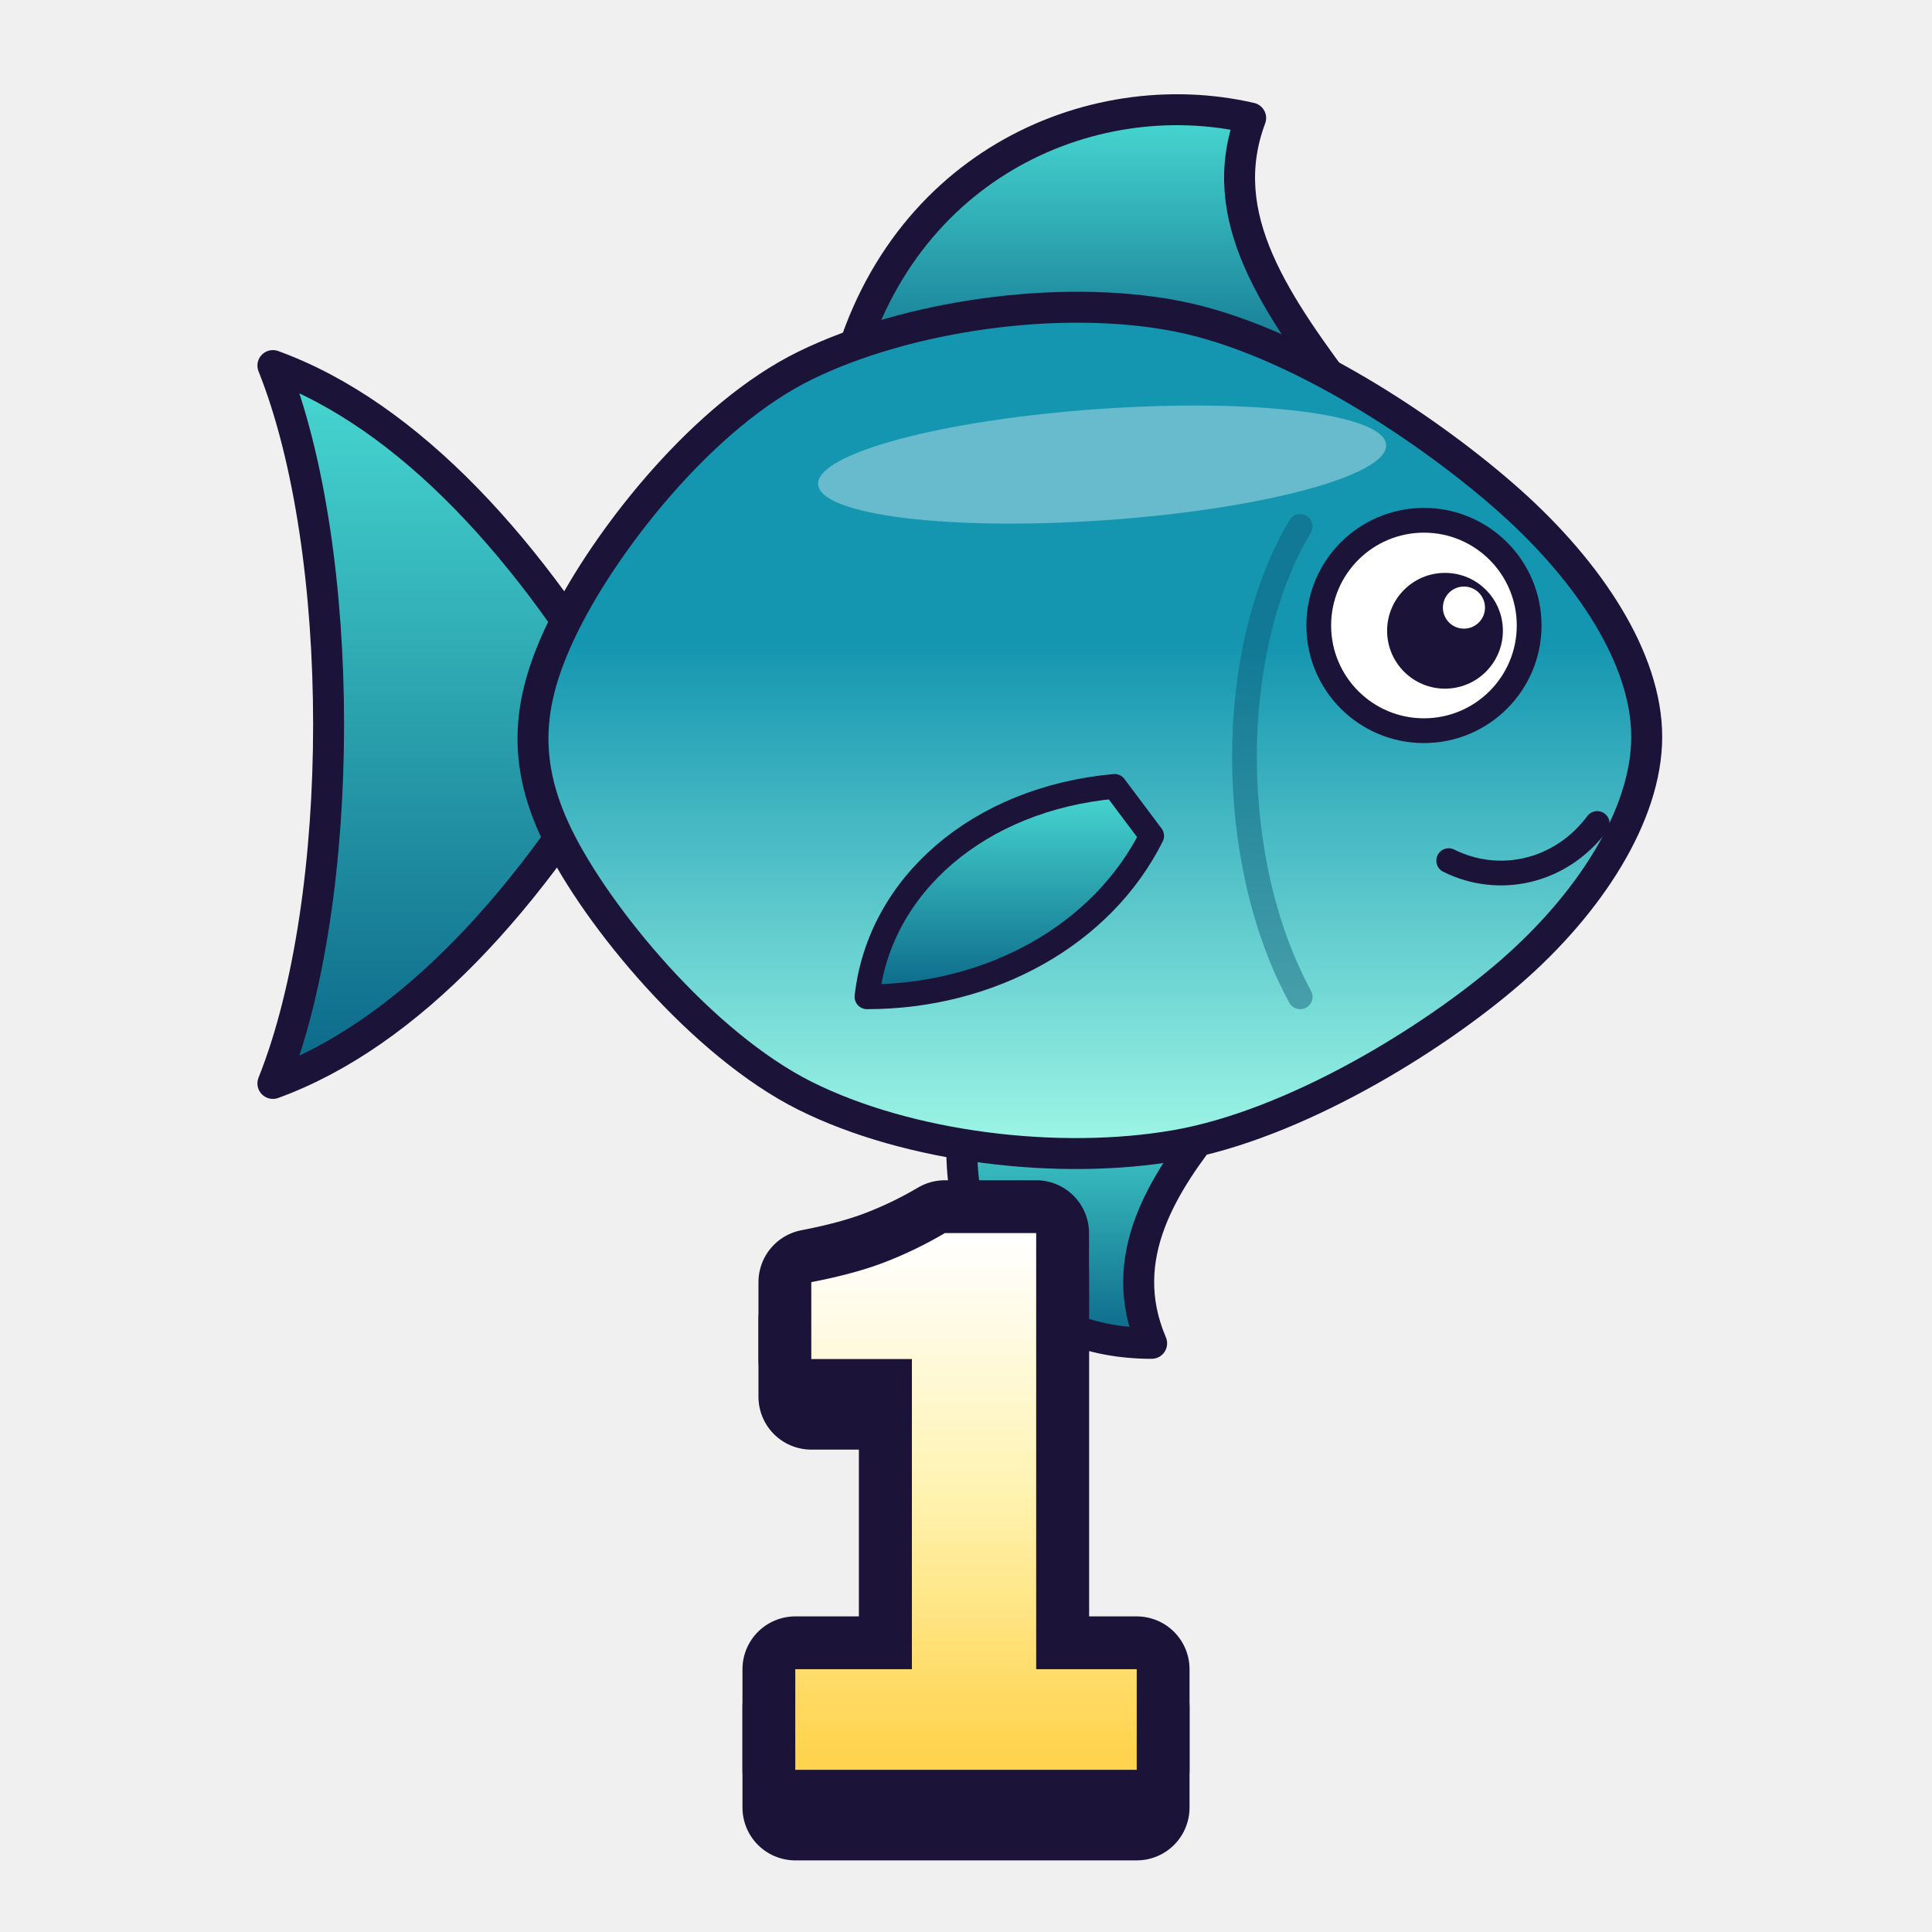
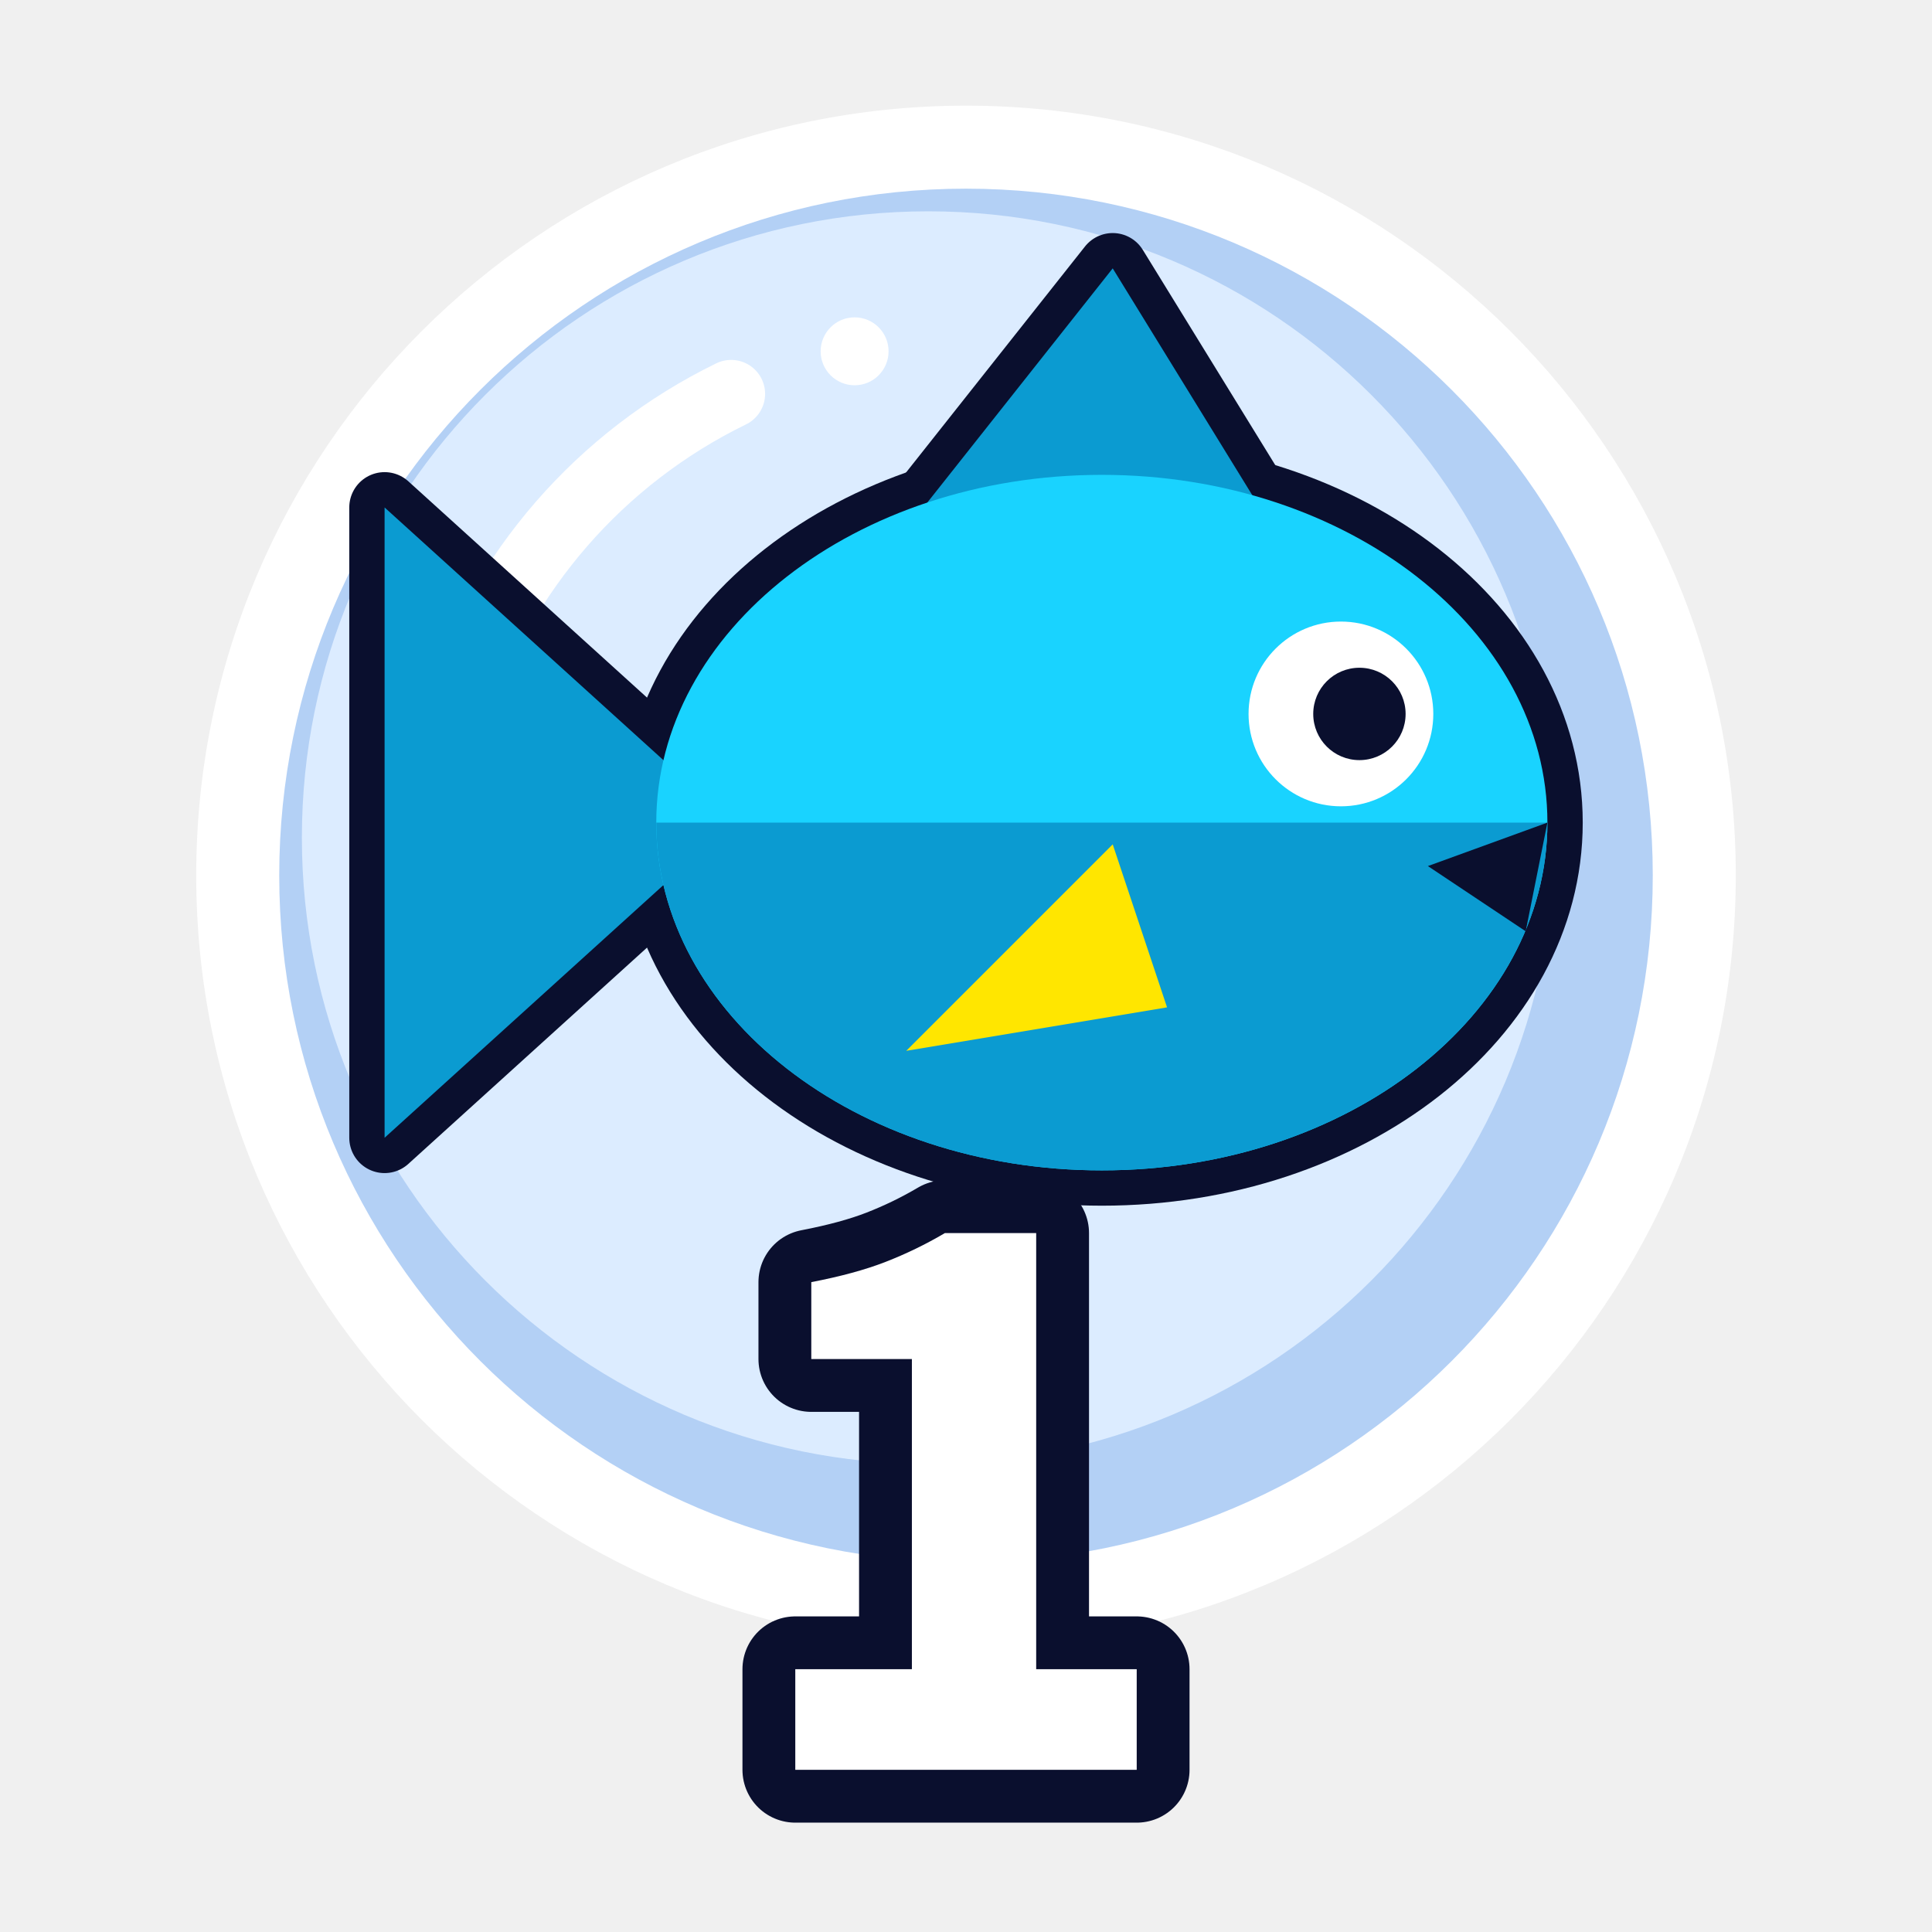
<svg xmlns="http://www.w3.org/2000/svg" width="256" height="256" viewBox="0 0 256 256">
-   <defs>
-     <linearGradient id="linear-gradient-1" x1="59.94" y1="48.44" x2="59.94" y2="143.56" gradientUnits="userSpaceOnUse">
-       <stop offset="0" stop-color="#48d9d2" />
-       <stop offset="1" stop-color="#0b6788" />
-     </linearGradient>
-     <linearGradient id="linear-gradient-2" x1="145.22" y1="14.54" x2="145.22" y2="53.36" gradientUnits="userSpaceOnUse">
-       <stop offset="0" stop-color="#48d9d2" />
-       <stop offset="1" stop-color="#0b6788" />
-     </linearGradient>
-     <linearGradient id="linear-gradient-3" x1="144.12" y1="145.2" x2="144.12" y2="178" gradientUnits="userSpaceOnUse">
-       <stop offset="0" stop-color="#48d9d2" />
-       <stop offset="1" stop-color="#0b6788" />
-     </linearGradient>
-     <linearGradient id="linear-gradient-4" x1="144.41" y1="40.71" x2="144.41" y2="152.85" gradientUnits="userSpaceOnUse">
-       <stop offset="0" stop-color="#1596b0" />
-       <stop offset="0.4" stop-color="#1596b0" />
-       <stop offset="1" stop-color="#9ff7e6" />
-     </linearGradient>
-     <linearGradient id="linear-gradient-5" x1="133.74" y1="104.2" x2="133.74" y2="132.08" gradientUnits="userSpaceOnUse">
-       <stop offset="0" stop-color="#48d9d2" />
-       <stop offset="1" stop-color="#0b6788" />
-     </linearGradient>
-     <linearGradient id="linear-gradient-6" x1="0" y1="164" x2="0" y2="232" gradientUnits="userSpaceOnUse">
-       <stop offset="0" stop-color="#ffffff" />
-       <stop offset="0.5" stop-color="#fff3b0" />
-       <stop offset="1" stop-color="#ffd34d" />
-     </linearGradient>
-   </defs>
  <g>
+     <circle cx="128" cy="116" r="102" fill="#ffffff" />
+     <circle cx="128" cy="116" r="91" fill="#b3d0f5" />
+     <circle cx="123" cy="111" r="83" fill="#dcecff" />
+     <path d="M60.47 94.06 C66.42 75.74 79.57 60.63 96.88 52.19" fill="none" stroke="#ffffff" stroke-width="9" stroke-linecap="round" stroke-linejoin="round" />
+     <circle cx="113.24" cy="46.55" r="4.5" fill="#ffffff" />
    <g>
-       <path d="M83.72 96 C70.6 73.04 54.2 55 36.16 48.44 C46 73.04 46 118.96 36.16 143.56 C54.2 137 70.6 118.96 83.72 96 Z" fill="url(#linear-gradient-1)" stroke="#1c1338" stroke-width="4.1" stroke-linecap="round" stroke-linejoin="round" />
-       <path d="M111.6 51.72 C118.16 22.2 144.4 10.72 165.72 15.64 C160.8 28.76 169 40.24 178.84 53.36 Z" fill="url(#linear-gradient-2)" stroke="#1c1338" stroke-width="4.1" stroke-linecap="round" stroke-linejoin="round" />
-       <path d="M128 145.2 C124.72 166.52 136.2 178 152.6 178 C147.68 166.52 154.24 156.68 160.8 148.48 Z" fill="url(#linear-gradient-3)" stroke="#1c1338" stroke-width="4.1" stroke-linecap="round" stroke-linejoin="round" />
-       <path d="M218.2 97.64 C218.2 87.25 210.55 75.77 200.16 66.48 C189.77 57.19 171.46 44.89 155.88 41.88 C140.3 38.87 120.07 41.88 106.68 48.44 C93.29 55 80.99 70.85 75.52 81.24 C70.05 91.63 68.69 100.1 73.88 110.76 C79.07 121.42 93.01 138.37 106.68 145.2 C120.35 152.03 140.3 154.49 155.88 151.76 C171.46 149.03 189.77 137.82 200.16 128.8 C210.55 119.78 218.2 108.03 218.2 97.64 Z" fill="url(#linear-gradient-4)" stroke="#1c1338" stroke-width="4.1" stroke-linecap="round" stroke-linejoin="round" />
-       <path d="M108.41 64.19 C108.13 60.13 124.74 55.65 145.53 54.2 C166.31 52.74 183.38 54.86 183.67 58.93 C183.95 62.99 167.34 67.47 146.55 68.92 C125.77 70.38 108.7 68.26 108.41 64.19 Z" fill="#ffffff" opacity="0.35" />
-       <path d="M172.28 69.76 C162.44 86.16 162.44 114.04 172.28 132.08" fill="none" stroke="#0a5773" stroke-width="3.28" stroke-linecap="round" stroke-linejoin="round" opacity="0.45" />
-       <path d="M147.68 104.2 C129.64 105.84 116.52 117.32 114.88 132.08 C131.28 132.08 146.04 123.88 152.6 110.76 Z" fill="url(#linear-gradient-5)" stroke="#1c1338" stroke-width="3.28" stroke-linecap="round" stroke-linejoin="round" />
-       <circle cx="188.68" cy="82.88" r="13.94" fill="#ffffff" stroke="#1c1338" stroke-width="3.28" stroke-linecap="round" stroke-linejoin="round" />
-       <circle cx="191.47" cy="83.58" r="7.67" fill="#1c1338" />
-       <circle cx="193.98" cy="80.51" r="2.79" fill="#ffffff" />
-       <path d="M211.64 109.12 C206.72 115.68 198.52 117.32 191.96 114.04" fill="none" stroke="#1c1338" stroke-width="3.28" stroke-linecap="round" stroke-linejoin="round" />
+       <polygon points="97.04,109 50.96,67.24 50.96,150.76" fill="#0a0f2e" stroke="#0a0f2e" stroke-width="9.36" stroke-linecap="round" stroke-linejoin="round" />
+       <polygon points="120.08,70.12 147.44,35.56 170.48,73" fill="#0a0f2e" stroke="#0a0f2e" stroke-width="9.36" stroke-linecap="round" stroke-linejoin="round" />
+       <ellipse cx="146" cy="109" rx="59.04" ry="46.08" fill="#0a0f2e" stroke="#0a0f2e" stroke-width="9.36" stroke-linecap="round" stroke-linejoin="round" />
+       <polygon points="97.04,109 50.96,67.24 50.96,150.76" fill="#0b9bd1" />
+       <polygon points="120.08,70.12 147.44,35.56 170.48,73" fill="#0b9bd1" />
+       <ellipse cx="146" cy="109" rx="59.04" ry="46.08" fill="#19d3ff" />
+       <path d="M86.96 109 C86.96 134.45 113.39 155.08 146 155.08 C178.61 155.08 205.04 134.45 205.04 109 Z" fill="#0b9bd1" />
+       <polygon points="147.44,111.88 120.08,139.24 154.64,133.48" fill="#ffe600" />
+       <circle cx="177.68" cy="94.6" r="12.24" fill="#ffffff" />
+       <circle cx="180.13" cy="94.6" r="6.12" fill="#0a0f2e" />
+       <polygon points="205.04,109 189.2,114.76 202.16,123.4" fill="#0a0f2e" />
    </g>
    <g>
-       <path d="M105.38 239.51 L105.38 226.18 L120.83 226.18 L120.83 185.08 L107.5 185.08 L107.5 174.89 C111.39 174.14 114.67 173.25 117.36 172.2 C120.05 171.15 122.66 169.89 125.2 168.39 L137.3 168.39 L137.3 226.18 L150.62 226.18 L150.62 239.51 Z" fill="#1c1338" stroke="#1c1338" stroke-width="14" stroke-linecap="round" stroke-linejoin="round" />
+       <path d="M105.38 234.51 L105.38 221.18 L120.83 221.18 L120.83 180.08 L107.5 180.08 L107.5 169.89 C111.39 169.14 114.67 168.25 117.36 167.2 C120.05 166.15 122.66 164.89 125.2 163.39 L137.3 163.39 L137.3 221.18 L150.62 221.18 L150.62 234.51 Z" fill="#0a0f2e" stroke="#0a0f2e" stroke-width="14" stroke-linecap="round" stroke-linejoin="round" />
    </g>
    <g>
-       <path d="M105.38 234.51 L105.38 221.18 L120.83 221.18 L120.83 180.08 L107.5 180.08 L107.5 169.89 C111.39 169.14 114.67 168.25 117.36 167.2 C120.05 166.15 122.66 164.89 125.2 163.39 L137.3 163.39 L137.3 221.18 L150.62 221.18 L150.62 234.51 Z" fill="#1c1338" stroke="#1c1338" stroke-width="14" stroke-linecap="round" stroke-linejoin="round" />
-     </g>
-     <g>
-       <path d="M105.38 234.51 L105.38 221.18 L120.83 221.18 L120.83 180.08 L107.5 180.08 L107.5 169.89 C111.39 169.14 114.67 168.25 117.36 167.2 C120.05 166.15 122.66 164.89 125.2 163.39 L137.3 163.39 L137.3 221.18 L150.62 221.18 L150.62 234.51 Z" fill="url(#linear-gradient-6)" />
+       <path d="M105.38 234.51 L105.38 221.18 L120.83 221.18 L120.83 180.08 L107.5 180.08 L107.5 169.89 C111.39 169.14 114.67 168.25 117.36 167.2 C120.05 166.15 122.66 164.89 125.2 163.39 L137.3 163.39 L137.3 221.18 L150.62 221.18 L150.62 234.51 Z" fill="#ffffff" />
    </g>
  </g>
</svg>
